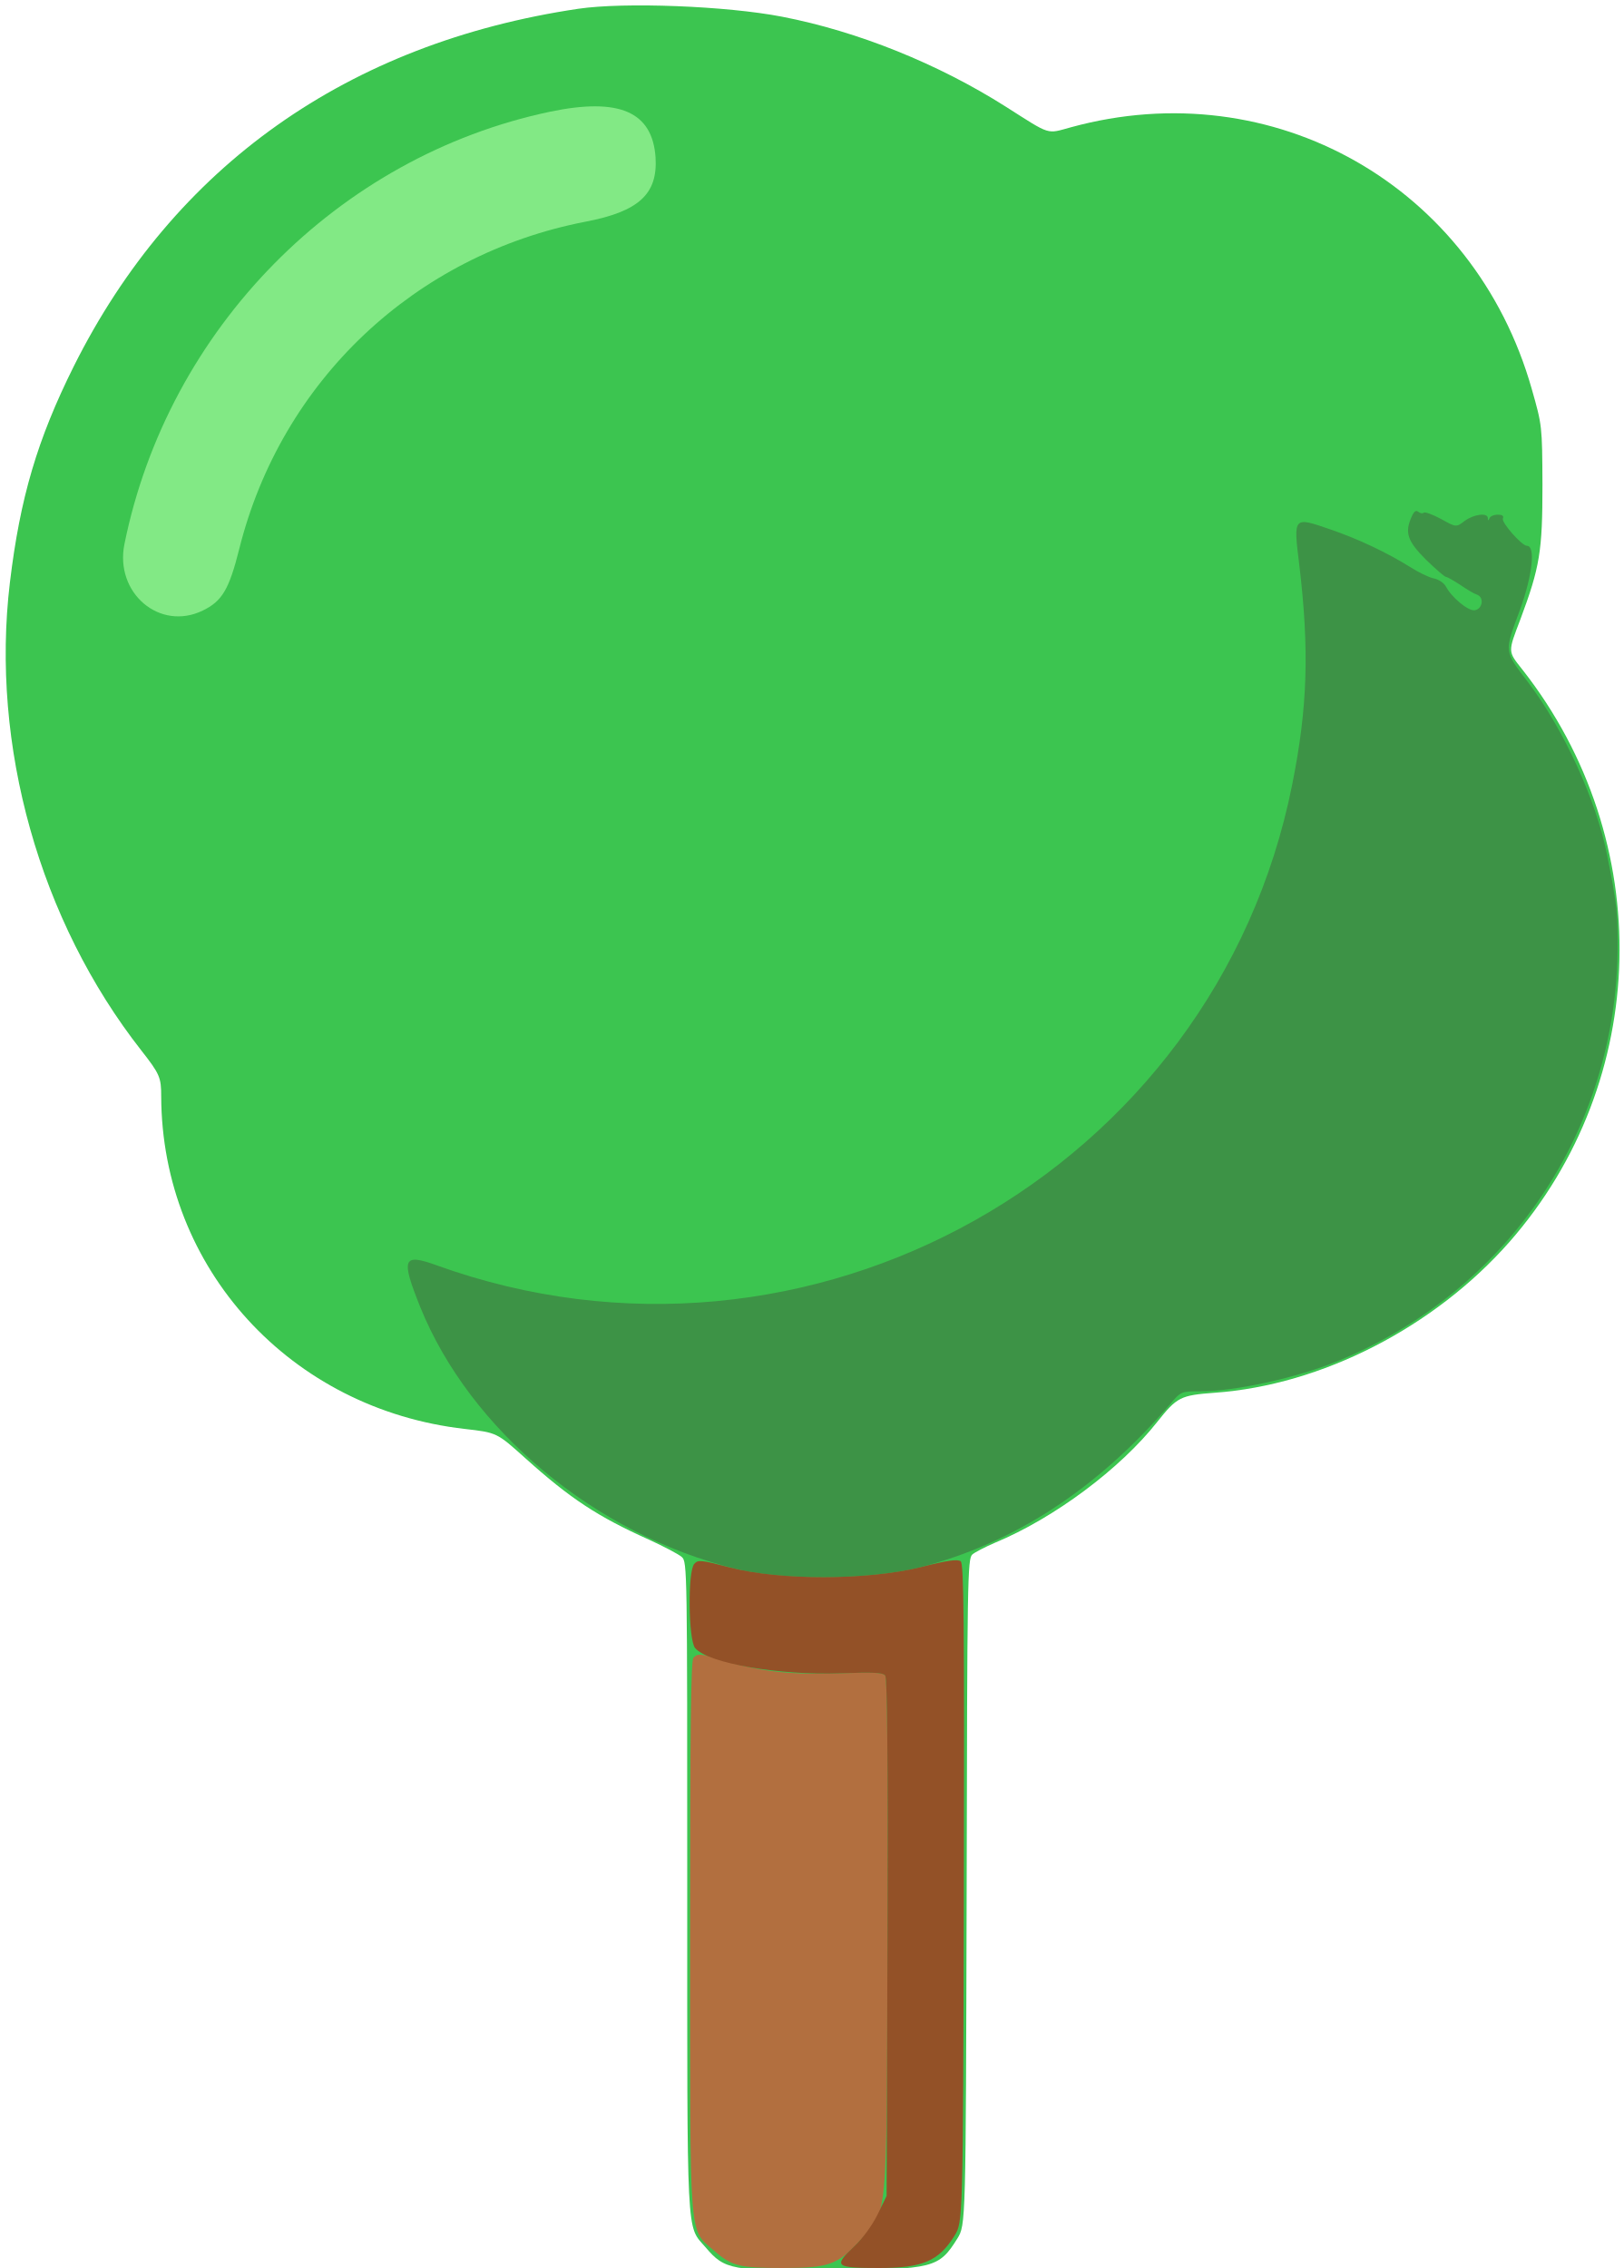
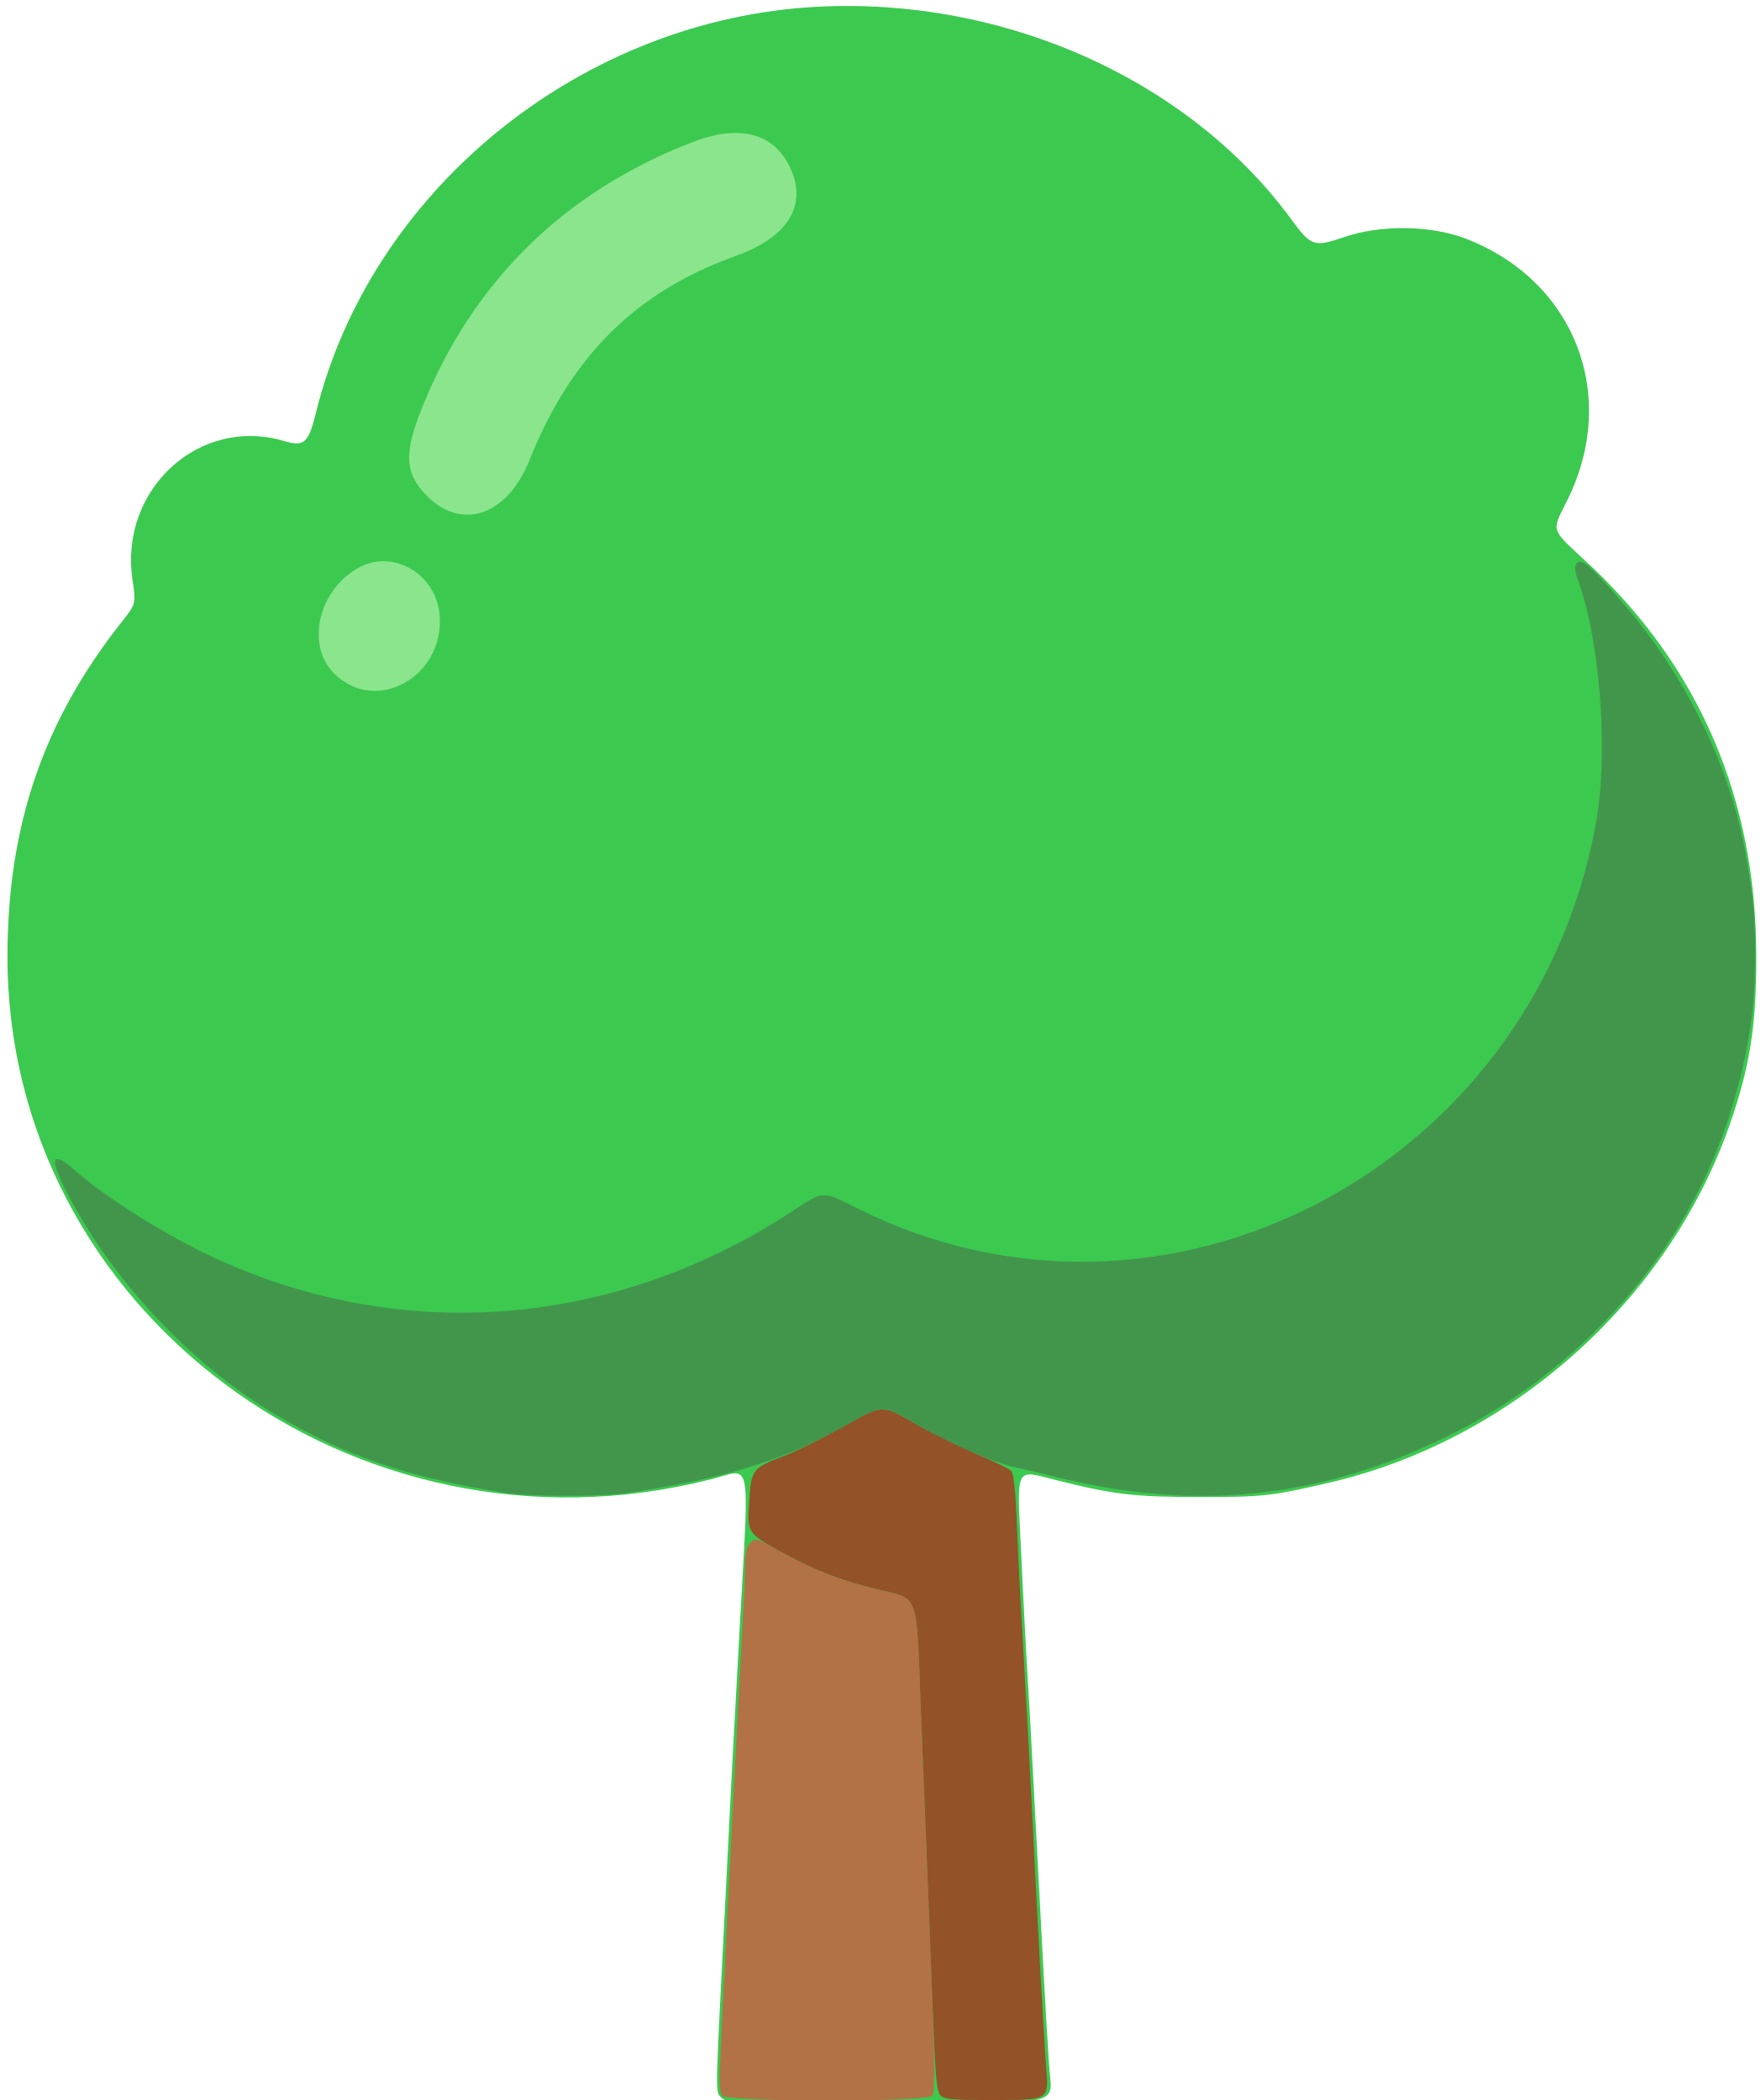
- <svg xmlns="http://www.w3.org/2000/svg" viewBox="89 115 574 802">
-   <path fill="#3cc550" d="M293.5 118.1C212 130.2 150.5 173.7 115.1 244.5C102.2 270.4 96.1 291 92.5 321C85.6 378.6 103 440.6 139 486.5C145.5 494.8 146 496 146 502.7C146.2 563.5 191.7 613.3 253.4 620.3C264.7 621.6 264.7 621.6 274.7 630.6C290.6 644.9 300.3 651.3 318.6 659.5C323.8 661.9 329 664.6 330.1 665.6C332 667.3 332 670 332 782C332 909 331.6 901.7 338.5 909.7C345.3 917.7 347.6 918.1 383.4 917.8C419.1 917.5 421 917 427.5 906.6C430.5 901.7 430.5 901.7 430.8 784C431 673.7 431.1 666.2 432.8 664.7C433.7 663.9 437.4 662 440.9 660.5C461.8 651.8 485.1 634.4 498.2 617.8C505.2 609 506.4 608.4 518.5 607.5C556.3 604.8 596.1 584.4 622.7 554.2C672.8 497.1 674.8 412.4 627.4 351.9C622.1 345.2 622.1 345.8 626.6 334C633.5 315.5 634.4 309.9 634.4 286.5C634.3 265.5 634.3 265.5 630.6 252.5C610.2 180.7 539.2 140.4 467.7 160C458.9 162.4 460.8 163 444.6 152.7C420.8 137.6 392.4 126.1 365.5 120.9C345.9 117.1 309.8 115.7 293.5 118.1Z" />
-   <path fill="#3d9346" d="M588.2 297.6C585.6 303.3 586.6 306.3 593.2 312.9C596.6 316.2 599.8 319 600.3 319C600.7 319 603 320.3 605.3 321.8C607.6 323.4 610.3 325 611.3 325.3C613.9 326.3 613.2 330.4 610.4 330.8C608.1 331.1 602.2 326.2 600.2 322.3C599.5 321.1 597.6 319.8 595.8 319.5C594.1 319.1 590.4 317.3 587.6 315.5C579.6 310.5 569.4 305.6 559.1 302.1C546.3 297.7 546.3 297.6 548.4 314.6C552 344.7 551.4 365.1 545.9 392.5C518.6 529.2 374.9 609.9 243.3 562.4C231.4 558.1 230.7 560 237.6 577.2C255.2 620.7 299.4 657.5 348.9 669.7C365.8 673.9 396.3 673.7 414 669.3C447.3 660.9 476.8 641.7 502.6 611.7C506.6 607 506.6 607 513.3 607C525.8 607 547.6 602.2 562 596.3C622.4 571.5 660.8 514.5 661 449.4C661 437.7 660.6 434.1 657.3 417.5C653.5 398.2 642.1 373.2 629.5 356.5C620.7 344.9 620.8 345.9 626.5 330.5C630.9 318.3 632 308 628.9 308C627.1 308 619.9 299.8 620.4 298.4C620.8 297.4 620.2 297 618.6 297C617.2 297 615.9 297.6 615.7 298.2C615.3 299.2 615.1 299.2 615.1 298.2C615 296.2 610.2 296.8 606.9 299.2C603.9 301.5 603.9 301.5 598.5 298.5C595.5 296.9 592.8 295.9 592.4 296.3C592 296.7 591.2 296.5 590.5 296C589.7 295.3 589 295.8 588.2 297.6Z" />
-   <path fill="#b26f3f" d="M334.2 701.2C333.3 702.1 333 725.4 333 799.9C333 910 332.5 902.9 341.5 910.9C347.7 916.3 350.4 917 365.7 917C381.8 917 385 915.9 392.5 907.9C403.1 896.5 402.5 903.5 402.8 800.1C403 735.9 402.7 708.4 402 707.5C401.1 706.4 397.6 706.3 386.2 706.7C369.5 707.3 358.3 706.2 345.9 702.5C336.4 699.6 335.8 699.6 334.2 701.2Z" />
-   <path fill="#82e985" d="M283.5 154.5C208.4 170.3 148.4 231.3 133 307.4C129.5 324.7 145.5 338.3 160.7 330.9C167.5 327.6 170 323.5 173.6 309.1C188.5 249.6 235.7 205.1 296 193.4C314.9 189.8 321.6 183.6 320.8 170.7C319.7 154.5 308 149.4 283.5 154.5Z" />
-   <path fill="#935127" d="M334.5 668C332.1 670.6 332.4 695 334.8 697.8C339.4 703.2 364.7 707.5 386.2 706.7C397.6 706.3 401.1 706.4 402 707.5C402.7 708.4 403 735.9 402.8 800.1L402.5 891.5L399.3 898.1C397.3 902.1 394 906.6 390.9 909.5C383.6 916.4 384.3 917 399.8 917C415.2 917 420.9 914.6 426.5 905.6C429.5 900.7 429.5 900.7 429.8 784.5C430 686.9 429.8 668.1 428.7 667.1C427.6 666.3 424.2 666.7 414.4 669.2C395.7 673.8 364.9 673.9 347.2 669.3C336.9 666.6 335.8 666.5 334.5 668Z" />
+ <svg xmlns="http://www.w3.org/2000/svg" viewBox="75 145 612 730">
+   <path fill="#3cc94f" d="M355 147.6C274.5 153.6 203.6 212.3 184.8 288.5C182.2 299.1 180.7 300.4 173.7 298.3C144.4 289.6 116.6 314.9 121 346.2C122.3 354.9 122.3 354.9 117.3 361.2C90.1 395.6 77.7 431.9 77.6 477C77.2 600.3 198.1 690.6 321.8 659.3C336.6 655.6 335.4 649.6 332.1 710.5C331.5 721.5 330.3 743.8 329.4 760C328.6 776.2 327.5 797.6 327 807.5C323.6 873.6 323.6 871.9 325.5 874C327.3 875.9 328.9 876 382.1 876C446.8 876 440.5 877.5 439.6 862.6C438.6 848.2 437.3 824.1 435 780C433.9 758.8 432.6 734.3 432 725.5C431.5 716.7 430.5 698.3 429.9 684.7C428.4 654.1 427.6 655.9 441.6 659.4C461.8 664.5 469.2 665.4 492 665.4C513.8 665.4 516.8 665.1 537 660.4C600.2 645.7 654.5 597.3 676 536.4C683.1 516.2 685.4 502 685.4 478C685.5 422.6 665.4 376.1 625.6 339.6C613.9 328.7 614.2 329.9 619.5 319.3C638 282.6 622.3 242.3 584 227.8C571.9 223.3 554.8 223.1 542.2 227.4C531.6 231 530.7 230.7 523.6 221C487.2 171.5 421.2 142.8 355 147.6Z" />
+   <path fill="#42964c" d="M622.6 341.5C622.3 342.3 622.5 344.3 623.1 345.8C631.1 366.9 634.2 406.8 629.6 431.5C607.6 551.7 479.3 618.4 372.9 565C360.6 558.8 361.5 558.7 349.5 566.6C288.2 606.5 215 612.3 150.1 582.5C133.2 574.8 112.2 561.6 101.1 551.9C93.2 544.9 92 547.1 97.6 558.2C113.3 589.4 140.8 618.9 170.6 636.6C195.2 651.3 217.2 658.7 251.1 664C259.5 665.3 284.4 665.3 292.9 664C327.8 658.7 346.3 653 368.3 640.9C382.9 632.9 381.3 633 394.2 640.5C404.7 646.6 420.8 653.6 427.2 654.9C429.6 655.4 436 656.9 441.5 658.3C490.3 670.6 534.2 666 578.6 644C627.6 619.7 664.6 575.7 678.3 525.3C683.2 507.6 685 494.4 685 477C685 463.5 684.6 459.1 681.9 443C676.7 412.3 661.3 380.5 639.1 354.7C627.1 340.8 623.9 338.2 622.6 341.5Z" />
+   <path fill="#b27245" d="M335.6 681.6C334.5 682.6 334 685 334 688.8C334 691.9 333.5 702.4 333 712C331.6 736.3 330.4 759.9 328 806.5C326.9 828.5 325.7 852.2 325.4 859.2C324.9 868.8 325.1 872.4 326 873.5C327.9 875.7 397.1 875.8 399 873.5C400.2 872 400 861.8 397 788C396.5 775.1 395.6 752.6 395 738C393.5 698.2 394.5 700.9 380.4 697.6C367.4 694.4 358.9 691.2 347.5 685C337 679.3 337.6 679.5 335.6 681.6Z" />
+   <path fill="#935228" d="M368 641C361.1 644.9 351.9 649.4 347.5 651.1C336.5 655.3 336.1 655.7 335.4 666.8C334.6 678 334.6 678 347.5 685C358.9 691.2 367.4 694.4 380.4 697.6C394.5 700.9 393.5 698.2 395 738C395.6 752.6 396.5 775.1 397 788C397.5 800.9 398.5 825 399.1 841.5C400 866.2 400.5 871.8 401.7 873.2C403.1 874.8 405.3 875 419.6 875C439.8 875 439.5 875.2 438.6 863.6C437.9 855 435.5 812 434 780.5C433.1 762.3 432.2 745.4 430.1 708.5C429.5 699.1 428.8 684 428.4 674.8C428.1 664.8 427.3 657.5 426.6 656.5C426 655.7 420.6 653 414.7 650.6C408.8 648.1 399.6 643.6 394.3 640.6C381.3 633 382.4 633 368 641Z" />
+   <path fill="#8be58d" d="M315.7 194.4C271.3 211.5 239.5 242.7 221.9 286.2C215.2 302.7 215.6 309.6 223.5 317.5C235.6 329.6 251.4 324.1 259 305C273.5 268.7 296.1 246.3 330.9 233.9C349.8 227.1 356.3 215.2 348.7 201.5C342.7 190.9 331.2 188.4 315.7 194.4ZM200.3 342C185.9 349.3 181 369 191.1 379.1C205.5 393.5 229.4 380.4 227.8 359C226.8 344.9 212.2 336 200.3 342Z" />
</svg>
